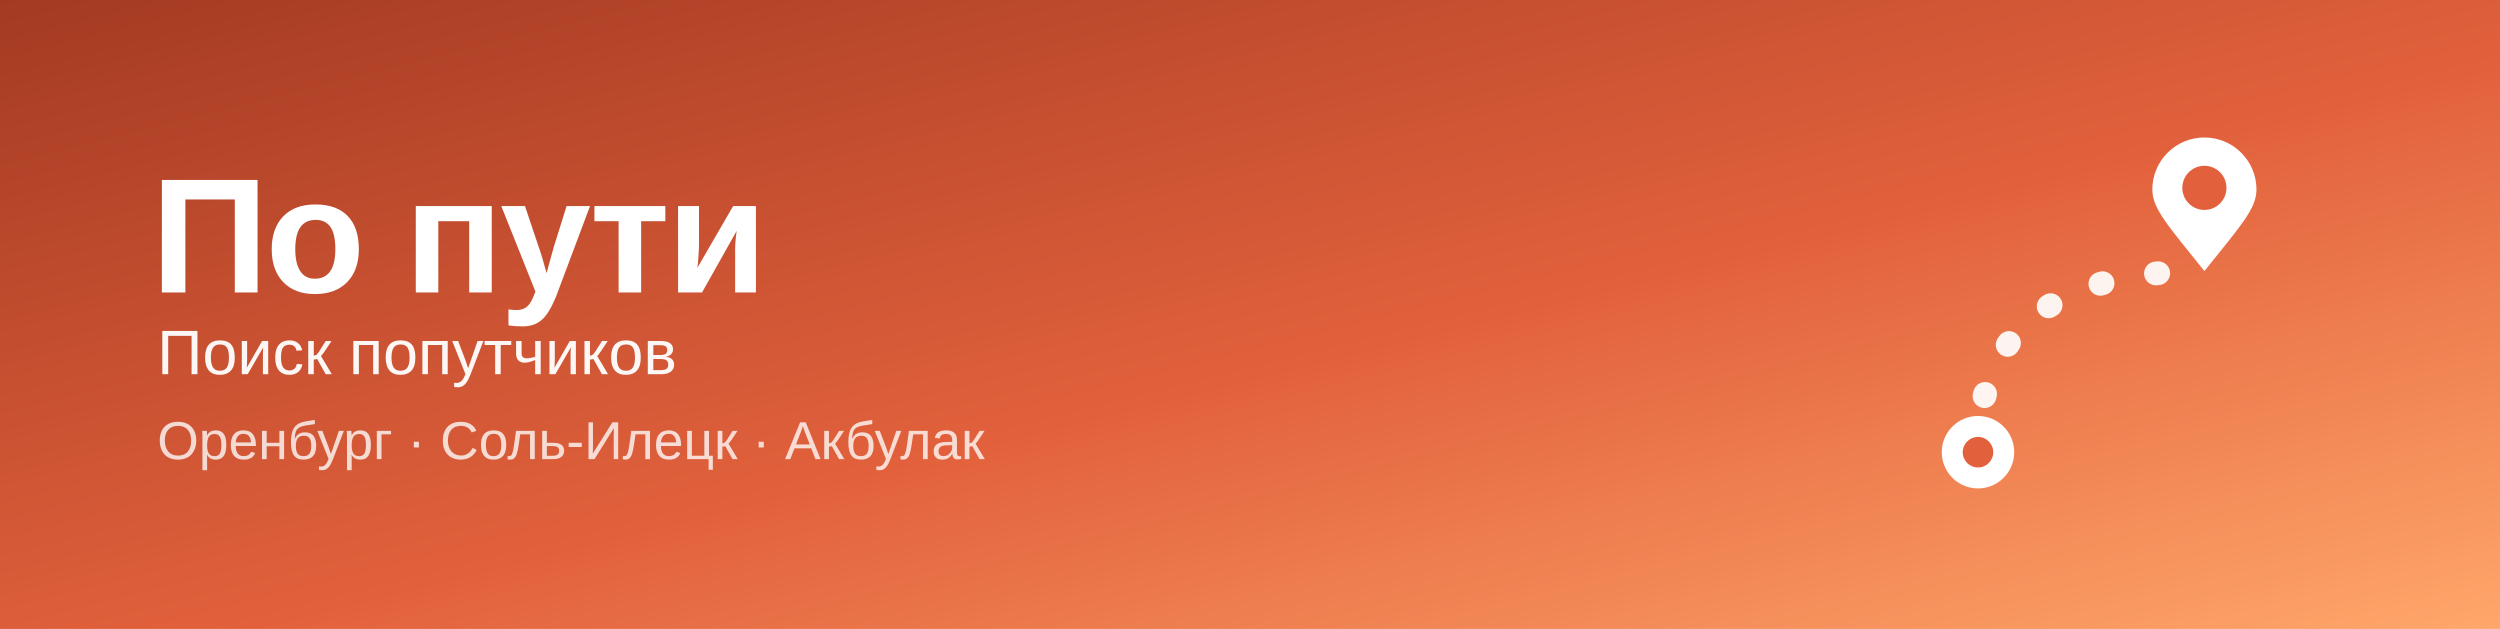
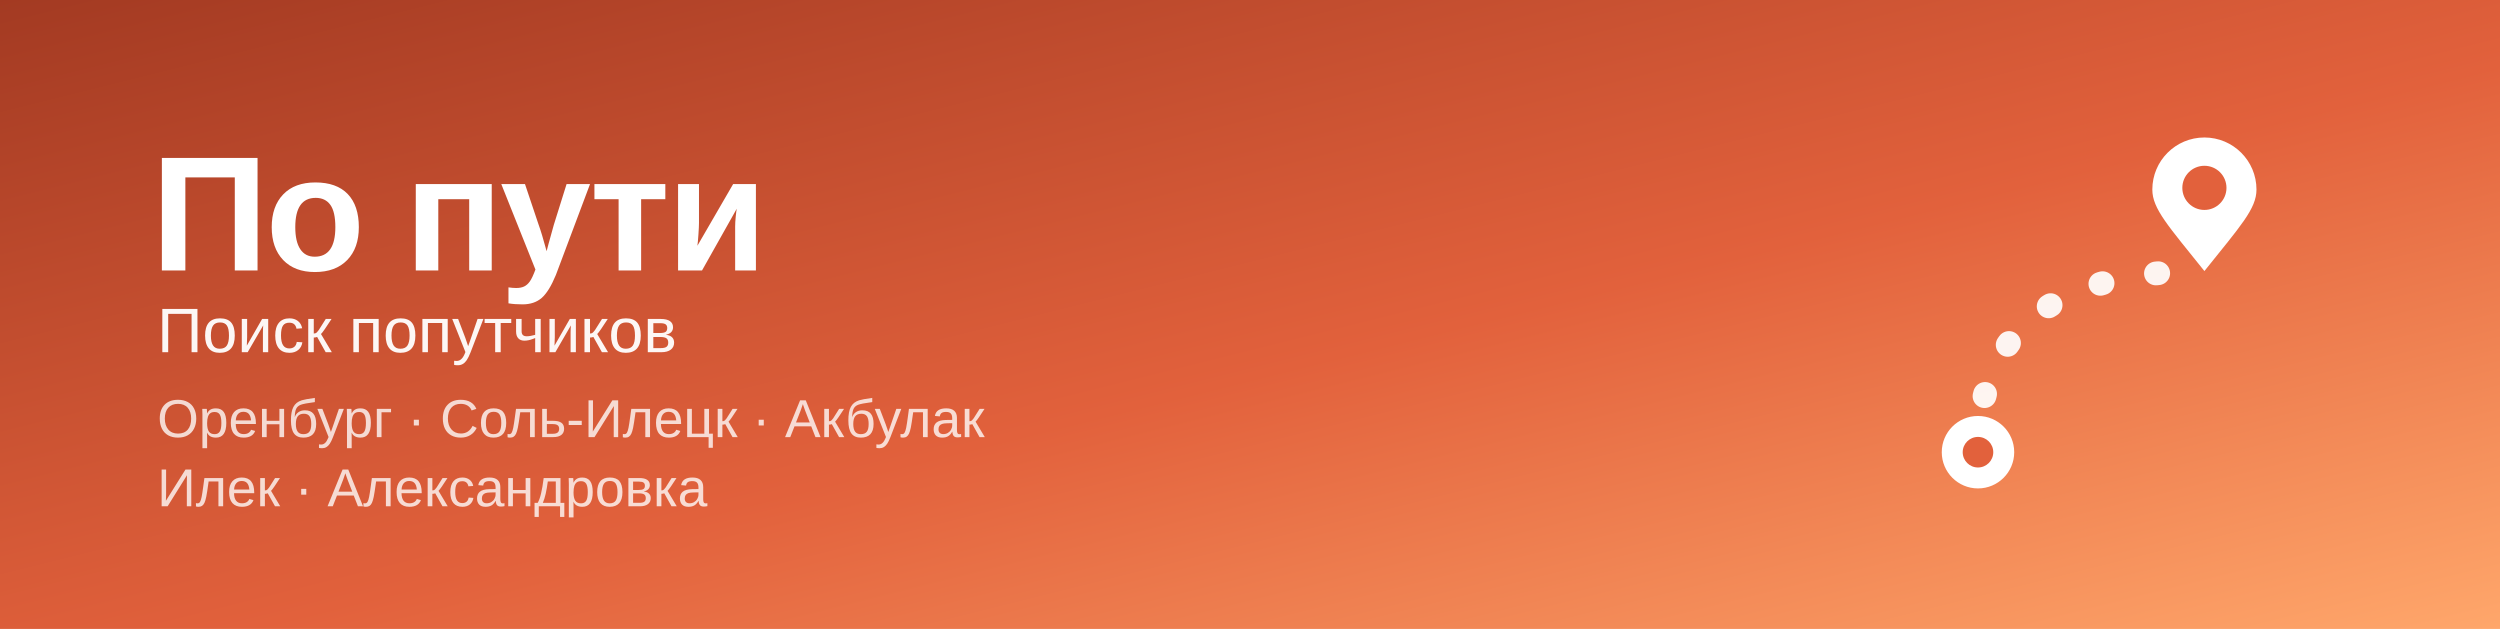
- <svg xmlns="http://www.w3.org/2000/svg" viewBox="0 0 1590 400" width="1590" height="400" role="img" aria-label="По пути — поиск попутчиков — Оренбург, Соль-Илецк, Акбулак">
+ <svg xmlns="http://www.w3.org/2000/svg" viewBox="0 0 1590 400" width="1590" height="400" role="img" aria-label="По пути — поиск попутчиков — Оренбург, Соль-Илецк, Акбулак, Илек, Александровка">
  <defs>
    <linearGradient id="bg" x1="0" y1="0" x2="1" y2="1">
      <stop offset="0" stop-color="#A33A22" />
      <stop offset="0.55" stop-color="#E2613C" />
      <stop offset="1" stop-color="#FFA76B" />
    </linearGradient>
  </defs>
  <rect width="1590" height="400" fill="url(#bg)" />
  <g font-family="Liberation Sans, DejaVu Sans, sans-serif" fill="#FFFFFF">
-     <text x="96" y="186" font-size="104" font-weight="bold" letter-spacing="-2">По пути</text>
-     <text x="100" y="238" font-size="40" fill-opacity="0.95">Поиск попутчиков</text>
-     <text x="100" y="292" font-size="34" fill-opacity="0.78">Оренбург · Соль-Илецк · Акбулак</text>
+     <text x="96" y="172" font-size="104" font-weight="bold" letter-spacing="-2">По пути</text>
+     <text x="100" y="224" font-size="40" fill-opacity="0.95">Поиск попутчиков</text>
+     <text x="100" y="278" font-size="34" fill-opacity="0.78">Оренбург · Соль-Илецк · Акбулак</text>
+     <text x="100" y="322" font-size="34" fill-opacity="0.78">Илек · Александровка</text>
  </g>
  <g transform="translate(1150, 14) scale(0.36)">
    <path d="M 300 760 Q 300 440 700 440" fill="none" stroke="#FFFFFF" stroke-opacity="0.92" stroke-width="42" stroke-linecap="round" stroke-dasharray="4 96" />
    <circle cx="300" cy="760" r="64" fill="#FFFFFF" />
    <circle cx="300" cy="760" r="27" fill="#E2613C" />
    <path d="M 700 440 C 636 360 608 330 608 296 A 92 92 0 1 1 792 296 C 792 330 764 360 700 440 Z" fill="#FFFFFF" />
    <circle cx="700" cy="293" r="39" fill="#E2613C" />
  </g>
</svg>
